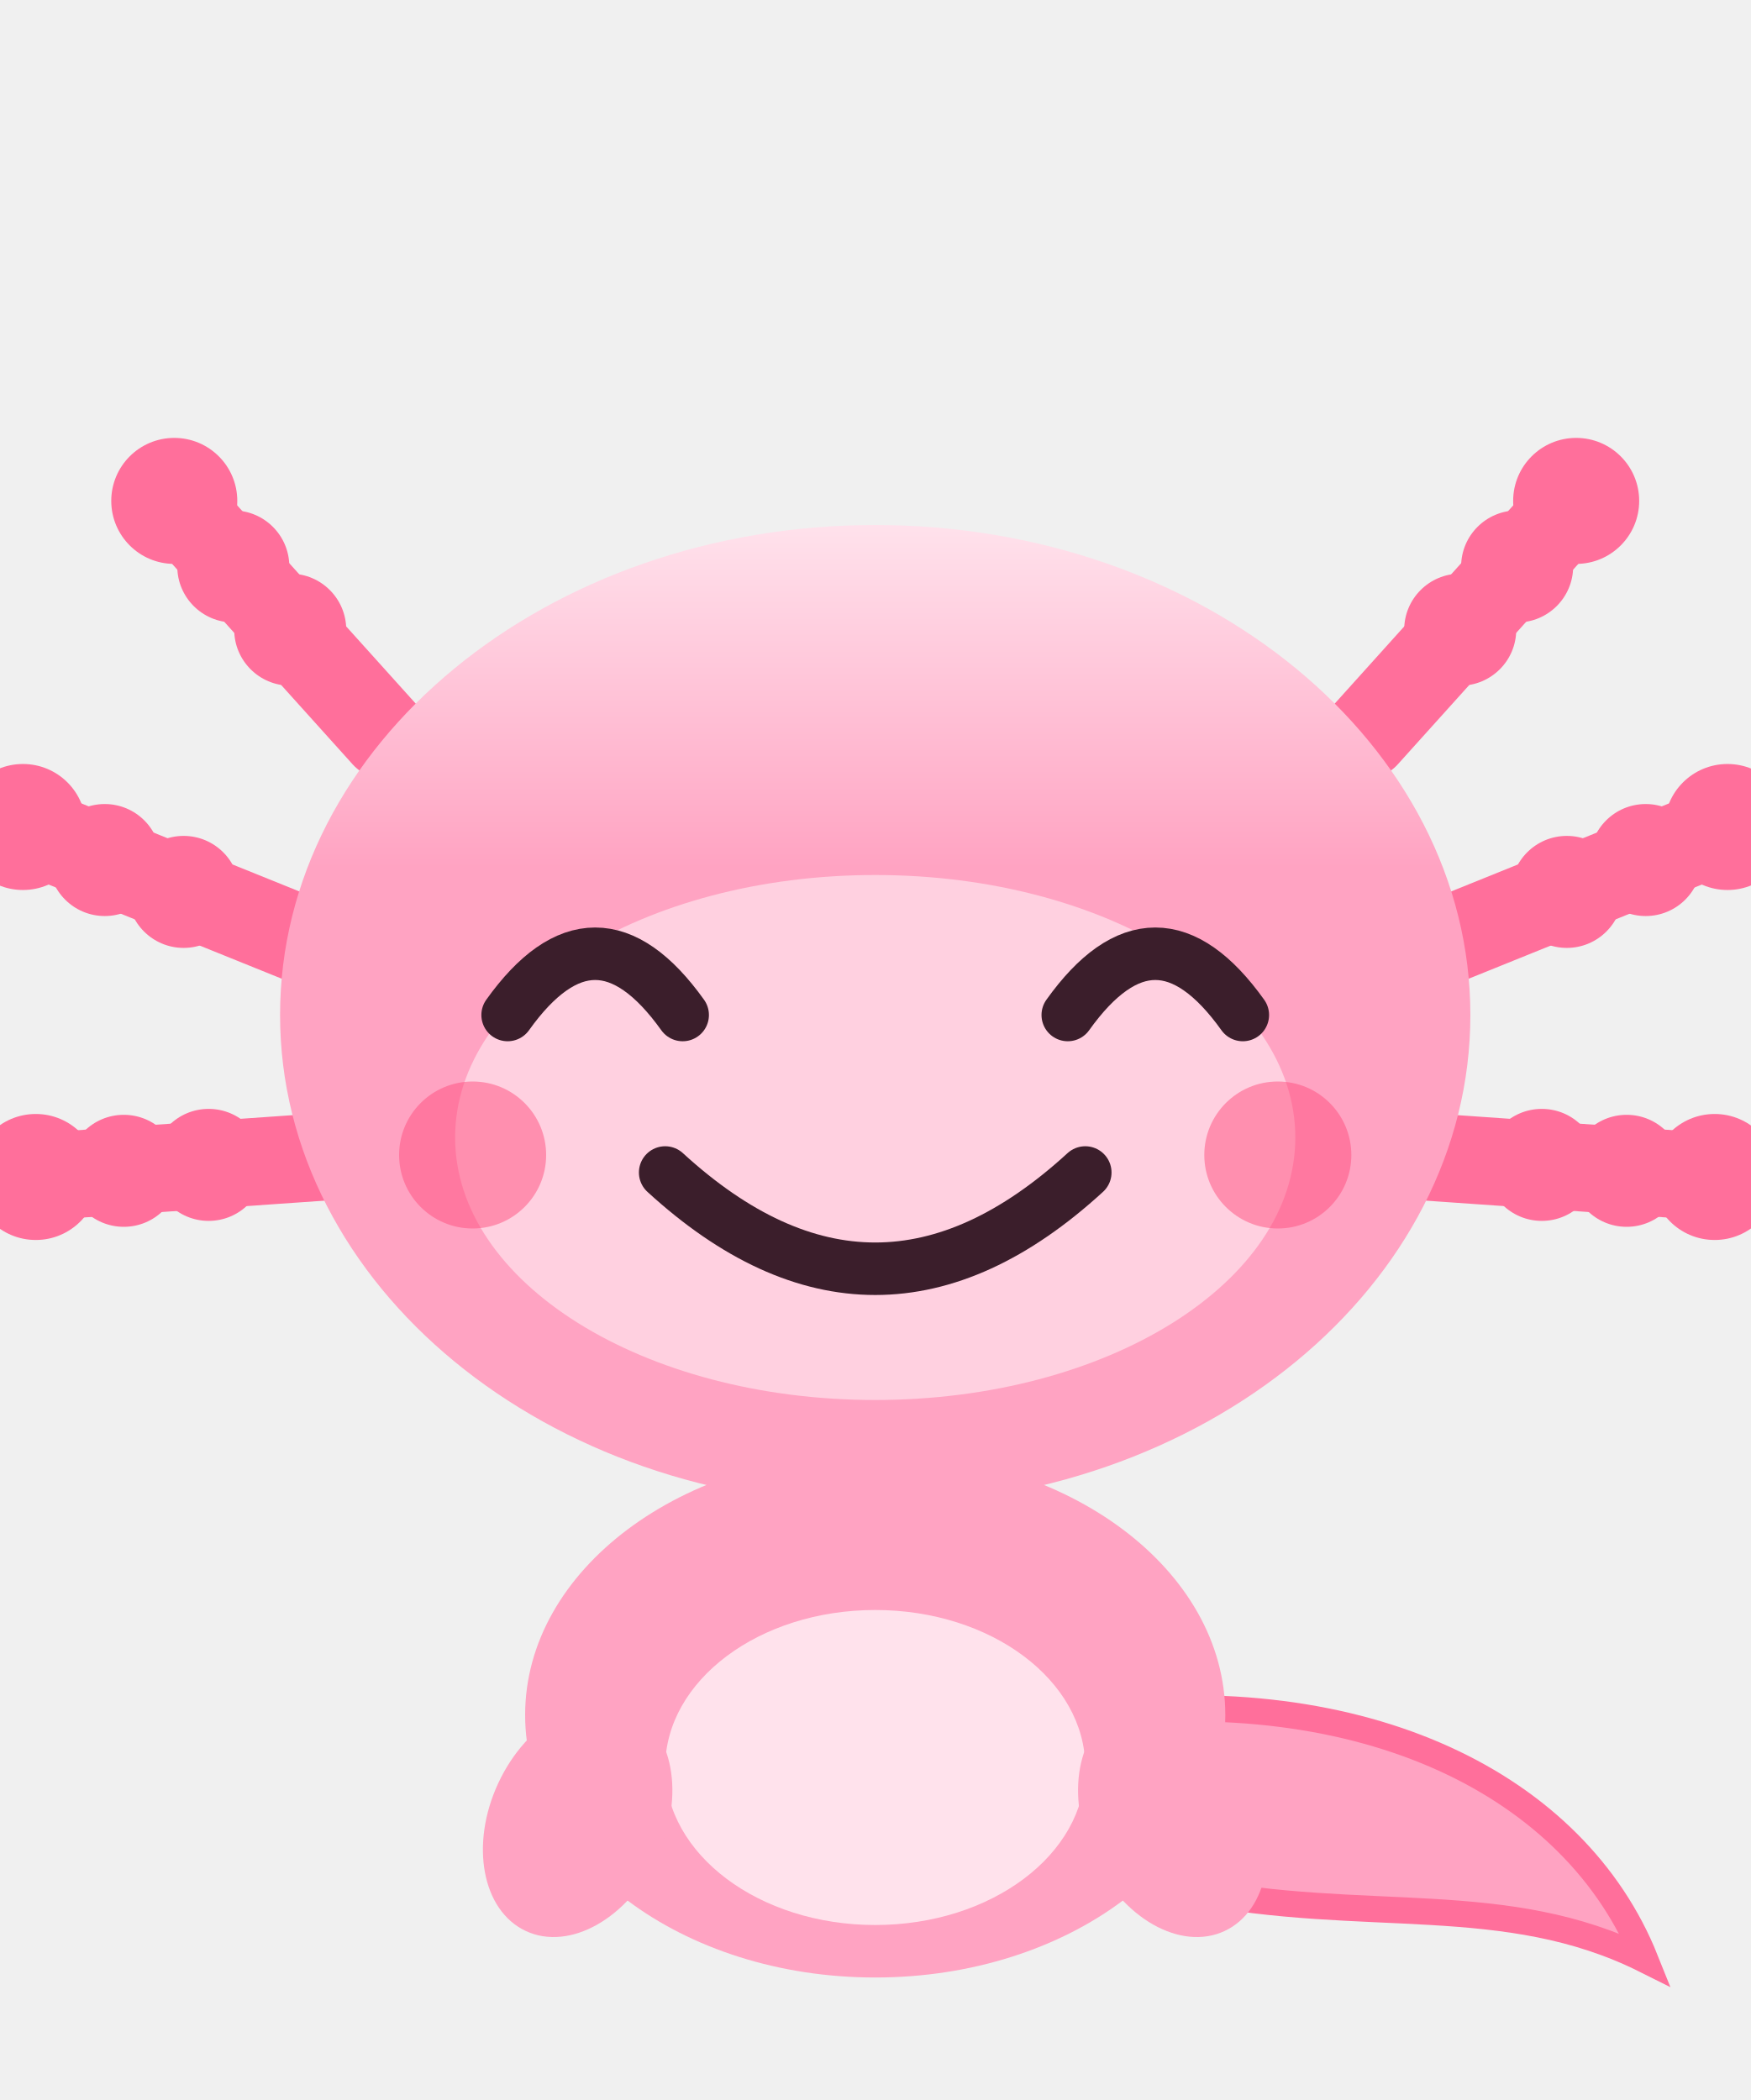
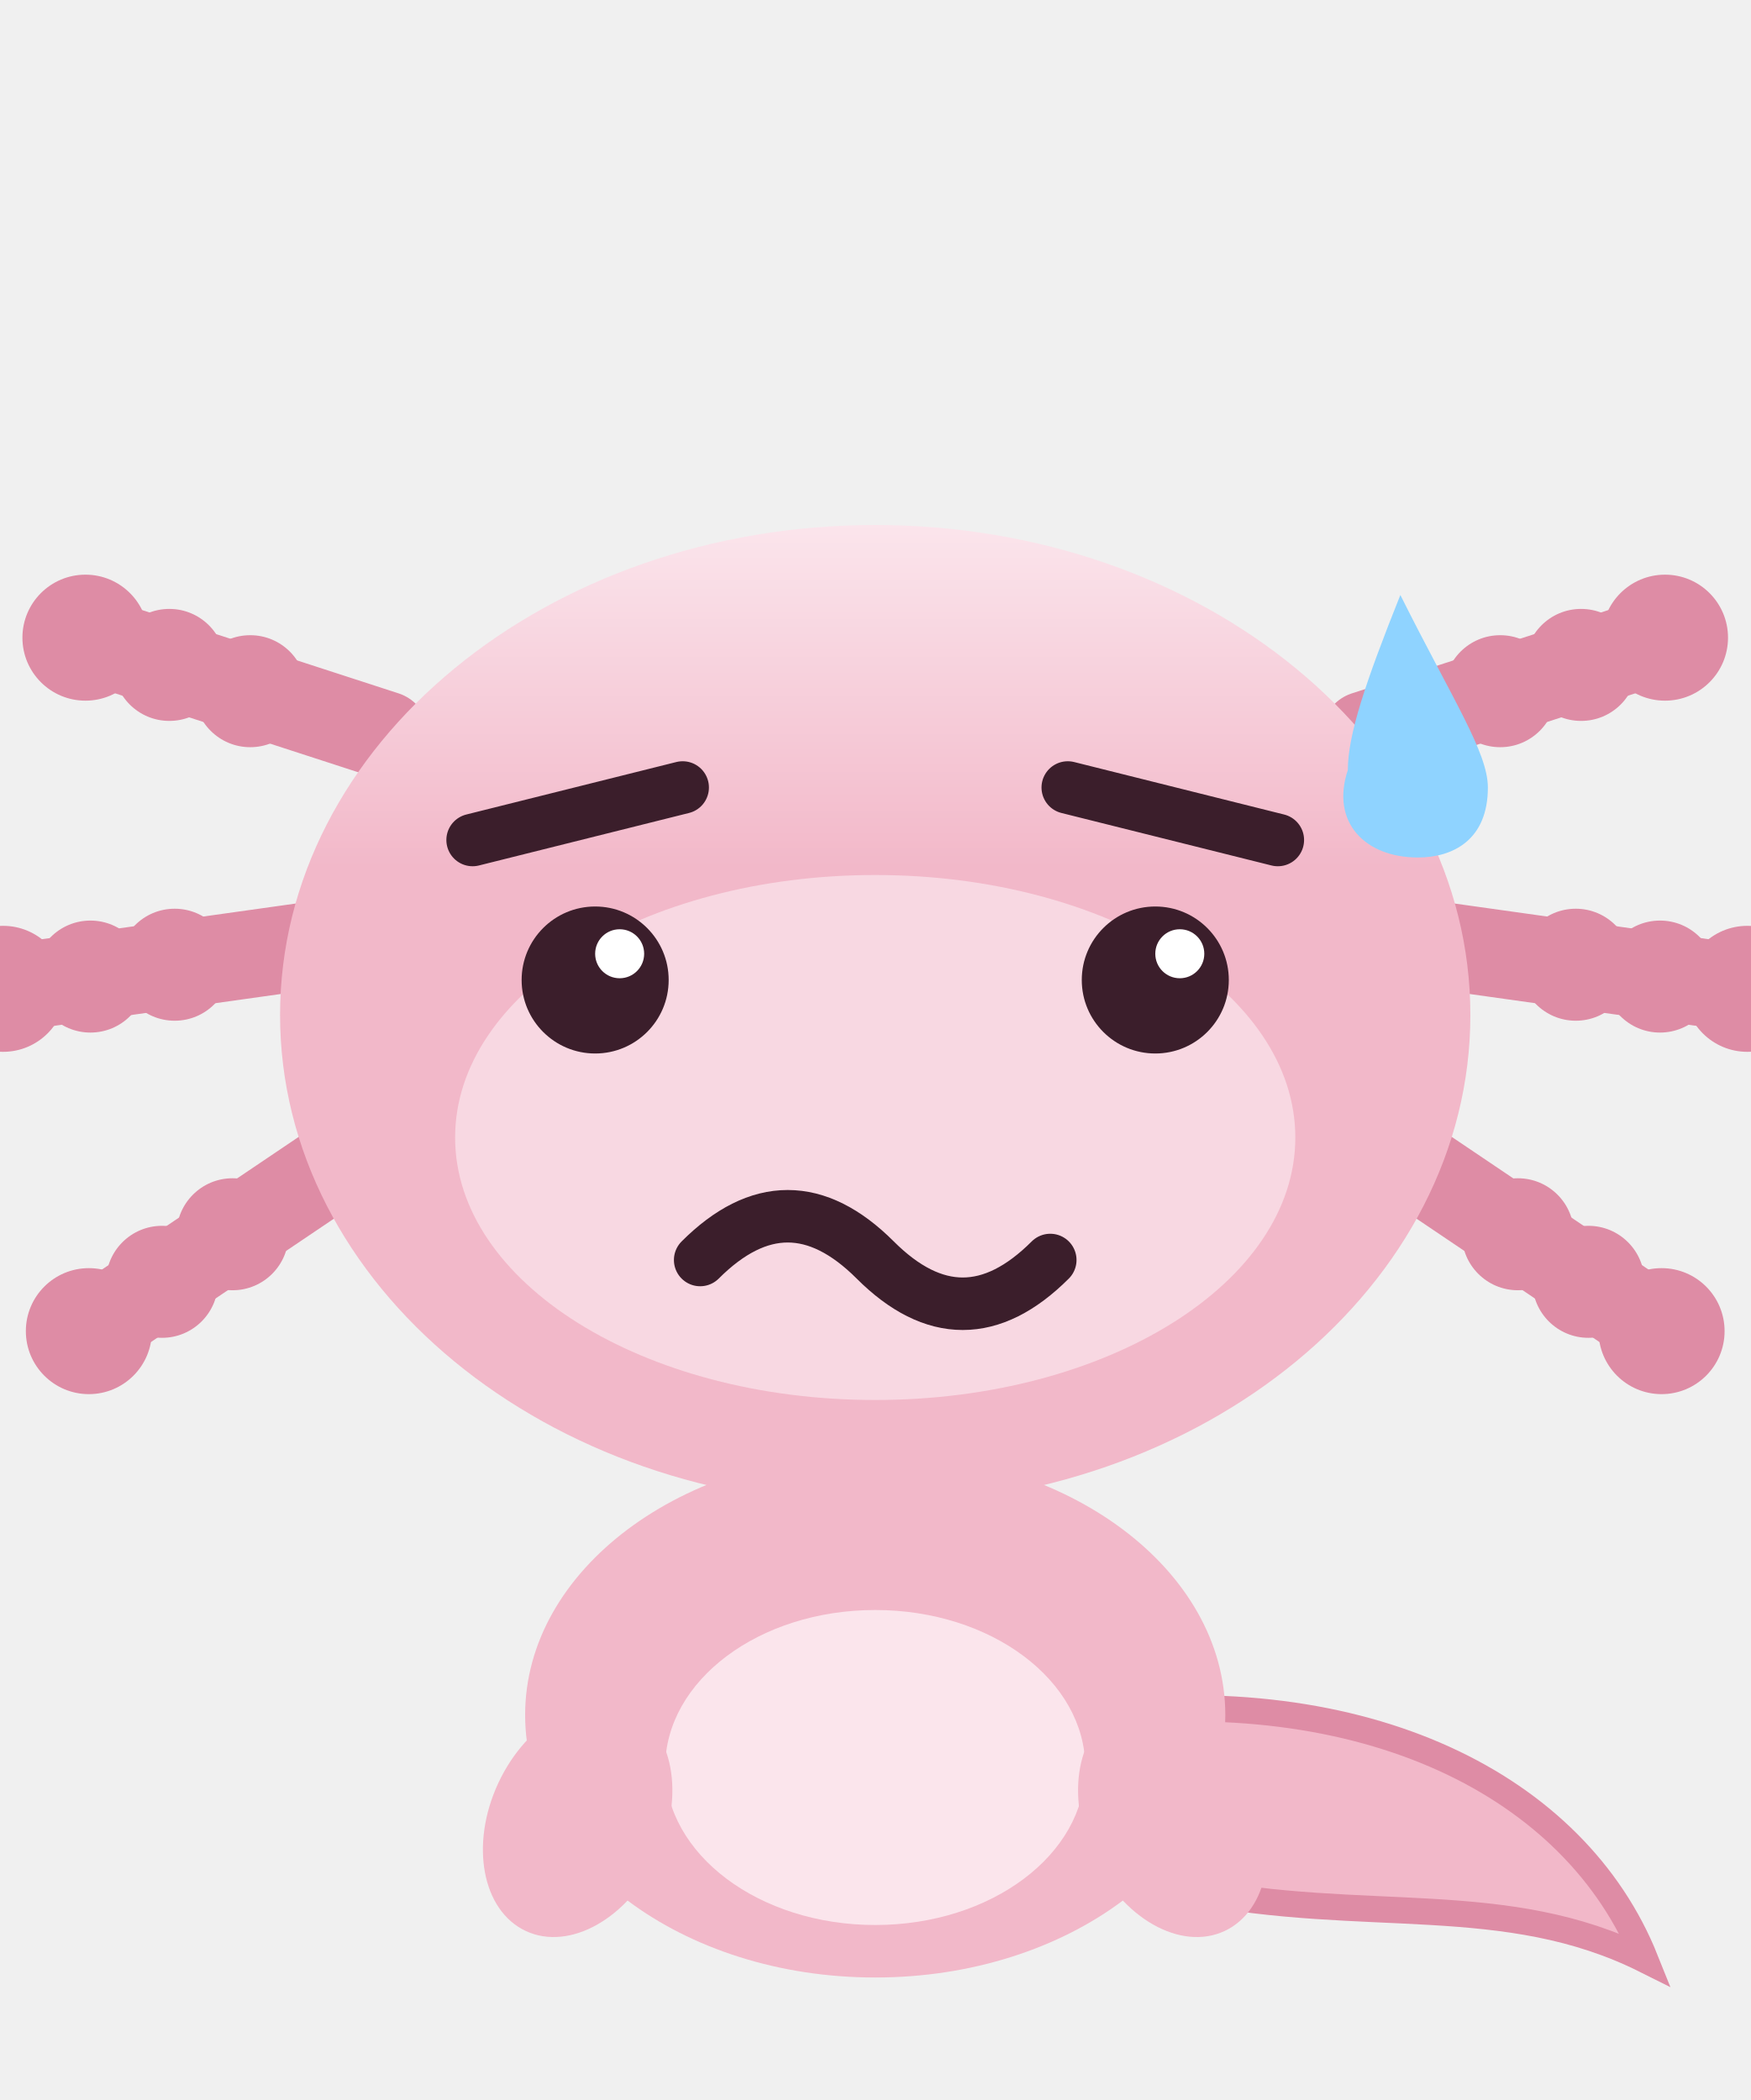
<svg xmlns="http://www.w3.org/2000/svg" width="100" height="120" viewBox="0 0 100 120">
  <defs>
    <linearGradient x1="0" y1="0" x2="0" y2="1" id="worried-bodyr0">
-       <stop offset="0" stop-color="#FFE2EC" />
-       <stop offset="0.35" stop-color="#FFA3C2" />
-       <stop offset="1" stop-color="#FFA3C2" />
+       <stop offset="0" stop-color="#FBE5EC" />
+       <stop offset="0.35" stop-color="#F2B8C9" />
+       <stop offset="1" stop-color="#F2B8C9" />
    </linearGradient>
  </defs>
-   <path d="M62 98 C78 96 90 102 94 112 C86 108 78 110 68 108 Z" fill="#FFA3C2" stroke="#FF6F9B" stroke-width="1.5" />
-   <ellipse cx="50" cy="98" rx="20" ry="15" fill="#FFA3C2" />
-   <ellipse cx="50" cy="101" rx="12" ry="9" fill="#FFE2EC" />
-   <ellipse cx="33" cy="104" rx="5" ry="7" fill="#FFA3C2" transform="rotate(25 33 104)" />
-   <ellipse cx="67" cy="104" rx="5" ry="7" fill="#FFA3C2" transform="rotate(-25 67 104)" />
+   <path d="M62 98 C78 96 90 102 94 112 C86 108 78 110 68 108 Z" fill="#F2B8C9" stroke="#DE8CA5" stroke-width="1.5" />
+   <ellipse cx="50" cy="98" rx="20" ry="15" fill="#F2B8C9" />
+   <ellipse cx="50" cy="101" rx="12" ry="9" fill="#FBE5EC" />
+   <ellipse cx="33" cy="104" rx="5" ry="7" fill="#F2B8C9" transform="rotate(25 33 104)" />
+   <ellipse cx="67" cy="104" rx="5" ry="7" fill="#F2B8C9" transform="rotate(-25 67 104)" />
  <g>
    <g>
-       <path d="M22 42 L9.956 28.623" stroke="#FF6F9B" stroke-width="5" stroke-linecap="round" />
-       <circle cx="16.58" cy="35.981" r="3.2" fill="#FF6F9B" />
-       <circle cx="13.328" cy="32.369" r="3.2" fill="#FF6F9B" />
-       <circle cx="9.956" cy="28.623" r="3.6" fill="#FF6F9B" />
+       <path d="M22 42 L4.881 36.438" stroke="#DE8CA5" stroke-width="5" stroke-linecap="round" />
+       <circle cx="14.296" cy="39.497" r="3.2" fill="#DE8CA5" />
+       <circle cx="9.674" cy="37.995" r="3.2" fill="#DE8CA5" />
+       <circle cx="4.881" cy="36.438" r="3.6" fill="#DE8CA5" />
    </g>
    <g>
-       <path d="M78 42 L90.044 28.623" stroke="#FF6F9B" stroke-width="5" stroke-linecap="round" />
-       <circle cx="83.42" cy="35.981" r="3.2" fill="#FF6F9B" />
-       <circle cx="86.672" cy="32.369" r="3.2" fill="#FF6F9B" />
-       <circle cx="90.044" cy="28.623" r="3.6" fill="#FF6F9B" />
+       <path d="M78 42 L95.119 36.438" stroke="#DE8CA5" stroke-width="5" stroke-linecap="round" />
+       <circle cx="85.704" cy="39.497" r="3.2" fill="#DE8CA5" />
+       <circle cx="90.326" cy="37.995" r="3.2" fill="#DE8CA5" />
+       <circle cx="95.119" cy="36.438" r="3.6" fill="#DE8CA5" />
    </g>
    <g>
-       <path d="M18 54 L1.311 47.257" stroke="#FF6F9B" stroke-width="5" stroke-linecap="round" />
-       <circle cx="10.49" cy="50.966" r="3.2" fill="#FF6F9B" />
-       <circle cx="5.984" cy="49.145" r="3.2" fill="#FF6F9B" />
-       <circle cx="1.311" cy="47.257" r="3.6" fill="#FF6F9B" />
+       <path d="M18 54 L0.175 56.505" stroke="#DE8CA5" stroke-width="5" stroke-linecap="round" />
+       <circle cx="9.979" cy="55.127" r="3.2" fill="#DE8CA5" />
+       <circle cx="5.166" cy="55.804" r="3.2" fill="#DE8CA5" />
+       <circle cx="0.175" cy="56.505" r="3.6" fill="#DE8CA5" />
    </g>
    <g>
-       <path d="M82 54 L98.689 47.257" stroke="#FF6F9B" stroke-width="5" stroke-linecap="round" />
-       <circle cx="89.51" cy="50.966" r="3.2" fill="#FF6F9B" />
-       <circle cx="94.016" cy="49.145" r="3.2" fill="#FF6F9B" />
-       <circle cx="98.689" cy="47.257" r="3.6" fill="#FF6F9B" />
+       <path d="M82 54 L99.825 56.505" stroke="#DE8CA5" stroke-width="5" stroke-linecap="round" />
+       <circle cx="90.021" cy="55.127" r="3.2" fill="#DE8CA5" />
+       <circle cx="94.834" cy="55.804" r="3.2" fill="#DE8CA5" />
+       <circle cx="99.825" cy="56.505" r="3.6" fill="#DE8CA5" />
    </g>
    <g>
-       <path d="M20 66 L2.044 67.256" stroke="#FF6F9B" stroke-width="5" stroke-linecap="round" />
-       <circle cx="11.92" cy="66.565" r="3.2" fill="#FF6F9B" />
-       <circle cx="7.072" cy="66.904" r="3.2" fill="#FF6F9B" />
-       <circle cx="2.044" cy="67.256" r="3.6" fill="#FF6F9B" />
+       <path d="M20 66 L5.077 76.065" stroke="#DE8CA5" stroke-width="5" stroke-linecap="round" />
+       <circle cx="13.285" cy="70.529" r="3.2" fill="#DE8CA5" />
+       <circle cx="9.256" cy="73.247" r="3.2" fill="#DE8CA5" />
+       <circle cx="5.077" cy="76.065" r="3.6" fill="#DE8CA5" />
    </g>
    <g>
-       <path d="M80 66 L97.956 67.256" stroke="#FF6F9B" stroke-width="5" stroke-linecap="round" />
-       <circle cx="88.08" cy="66.565" r="3.2" fill="#FF6F9B" />
-       <circle cx="92.928" cy="66.904" r="3.2" fill="#FF6F9B" />
-       <circle cx="97.956" cy="67.256" r="3.6" fill="#FF6F9B" />
+       <path d="M80 66 L94.923 76.065" stroke="#DE8CA5" stroke-width="5" stroke-linecap="round" />
+       <circle cx="86.715" cy="70.529" r="3.2" fill="#DE8CA5" />
+       <circle cx="90.744" cy="73.247" r="3.2" fill="#DE8CA5" />
+       <circle cx="94.923" cy="76.065" r="3.6" fill="#DE8CA5" />
    </g>
  </g>
  <ellipse cx="50" cy="58" rx="34" ry="28" fill="url(#worried-bodyr0)" />
-   <ellipse cx="50" cy="65" rx="24" ry="15" fill="#FFE2EC" opacity="0.7" />
+   <ellipse cx="50" cy="65" rx="24" ry="15" fill="#FBE5EC" opacity="0.7" />
  <g>
-     <path d="M29 58 Q34 51 39 58" stroke="#3B1E2B" stroke-width="3" stroke-linecap="round" fill="none" />
-     <path d="M61 58 Q66 51 71 58" stroke="#3B1E2B" stroke-width="3" stroke-linecap="round" fill="none" />
-     <path d="M38 67 Q50 78 62 67" stroke="#3B1E2B" stroke-width="3" stroke-linecap="round" fill="none" />
-     <g opacity="0.5">
-       <circle cx="27" cy="66" r="4.2" fill="#FF4D7E" />
-       <circle cx="73" cy="66" r="4.2" fill="#FF4D7E" />
+     <g>
+       <circle cx="34" cy="56" r="4.2" fill="#3B1E2B" />
+       <circle cx="66" cy="56" r="4.2" fill="#3B1E2B" />
+       <circle cx="35.4" cy="54.5" r="1.4" fill="#fff" />
+       <circle cx="67.4" cy="54.5" r="1.4" fill="#fff" />
    </g>
+     <path d="M27 48 L39 45" stroke="#3B1E2B" stroke-width="3" stroke-linecap="round" fill="none" />
+     <path d="M61 45 L73 48" stroke="#3B1E2B" stroke-width="3" stroke-linecap="round" fill="none" />
+     <path d="M40 72 Q45 67 50 72 Q55 77 60 72" stroke="#3B1E2B" stroke-width="3" stroke-linecap="round" fill="none" />
+     <path d="M80 34 C83 40 85 43 85 45 C85 48 83 49 81 49 C78 49 76 47 77 44 C77 42 78 39 80 34 Z" fill="#8FD3FF" />
  </g>
</svg>
